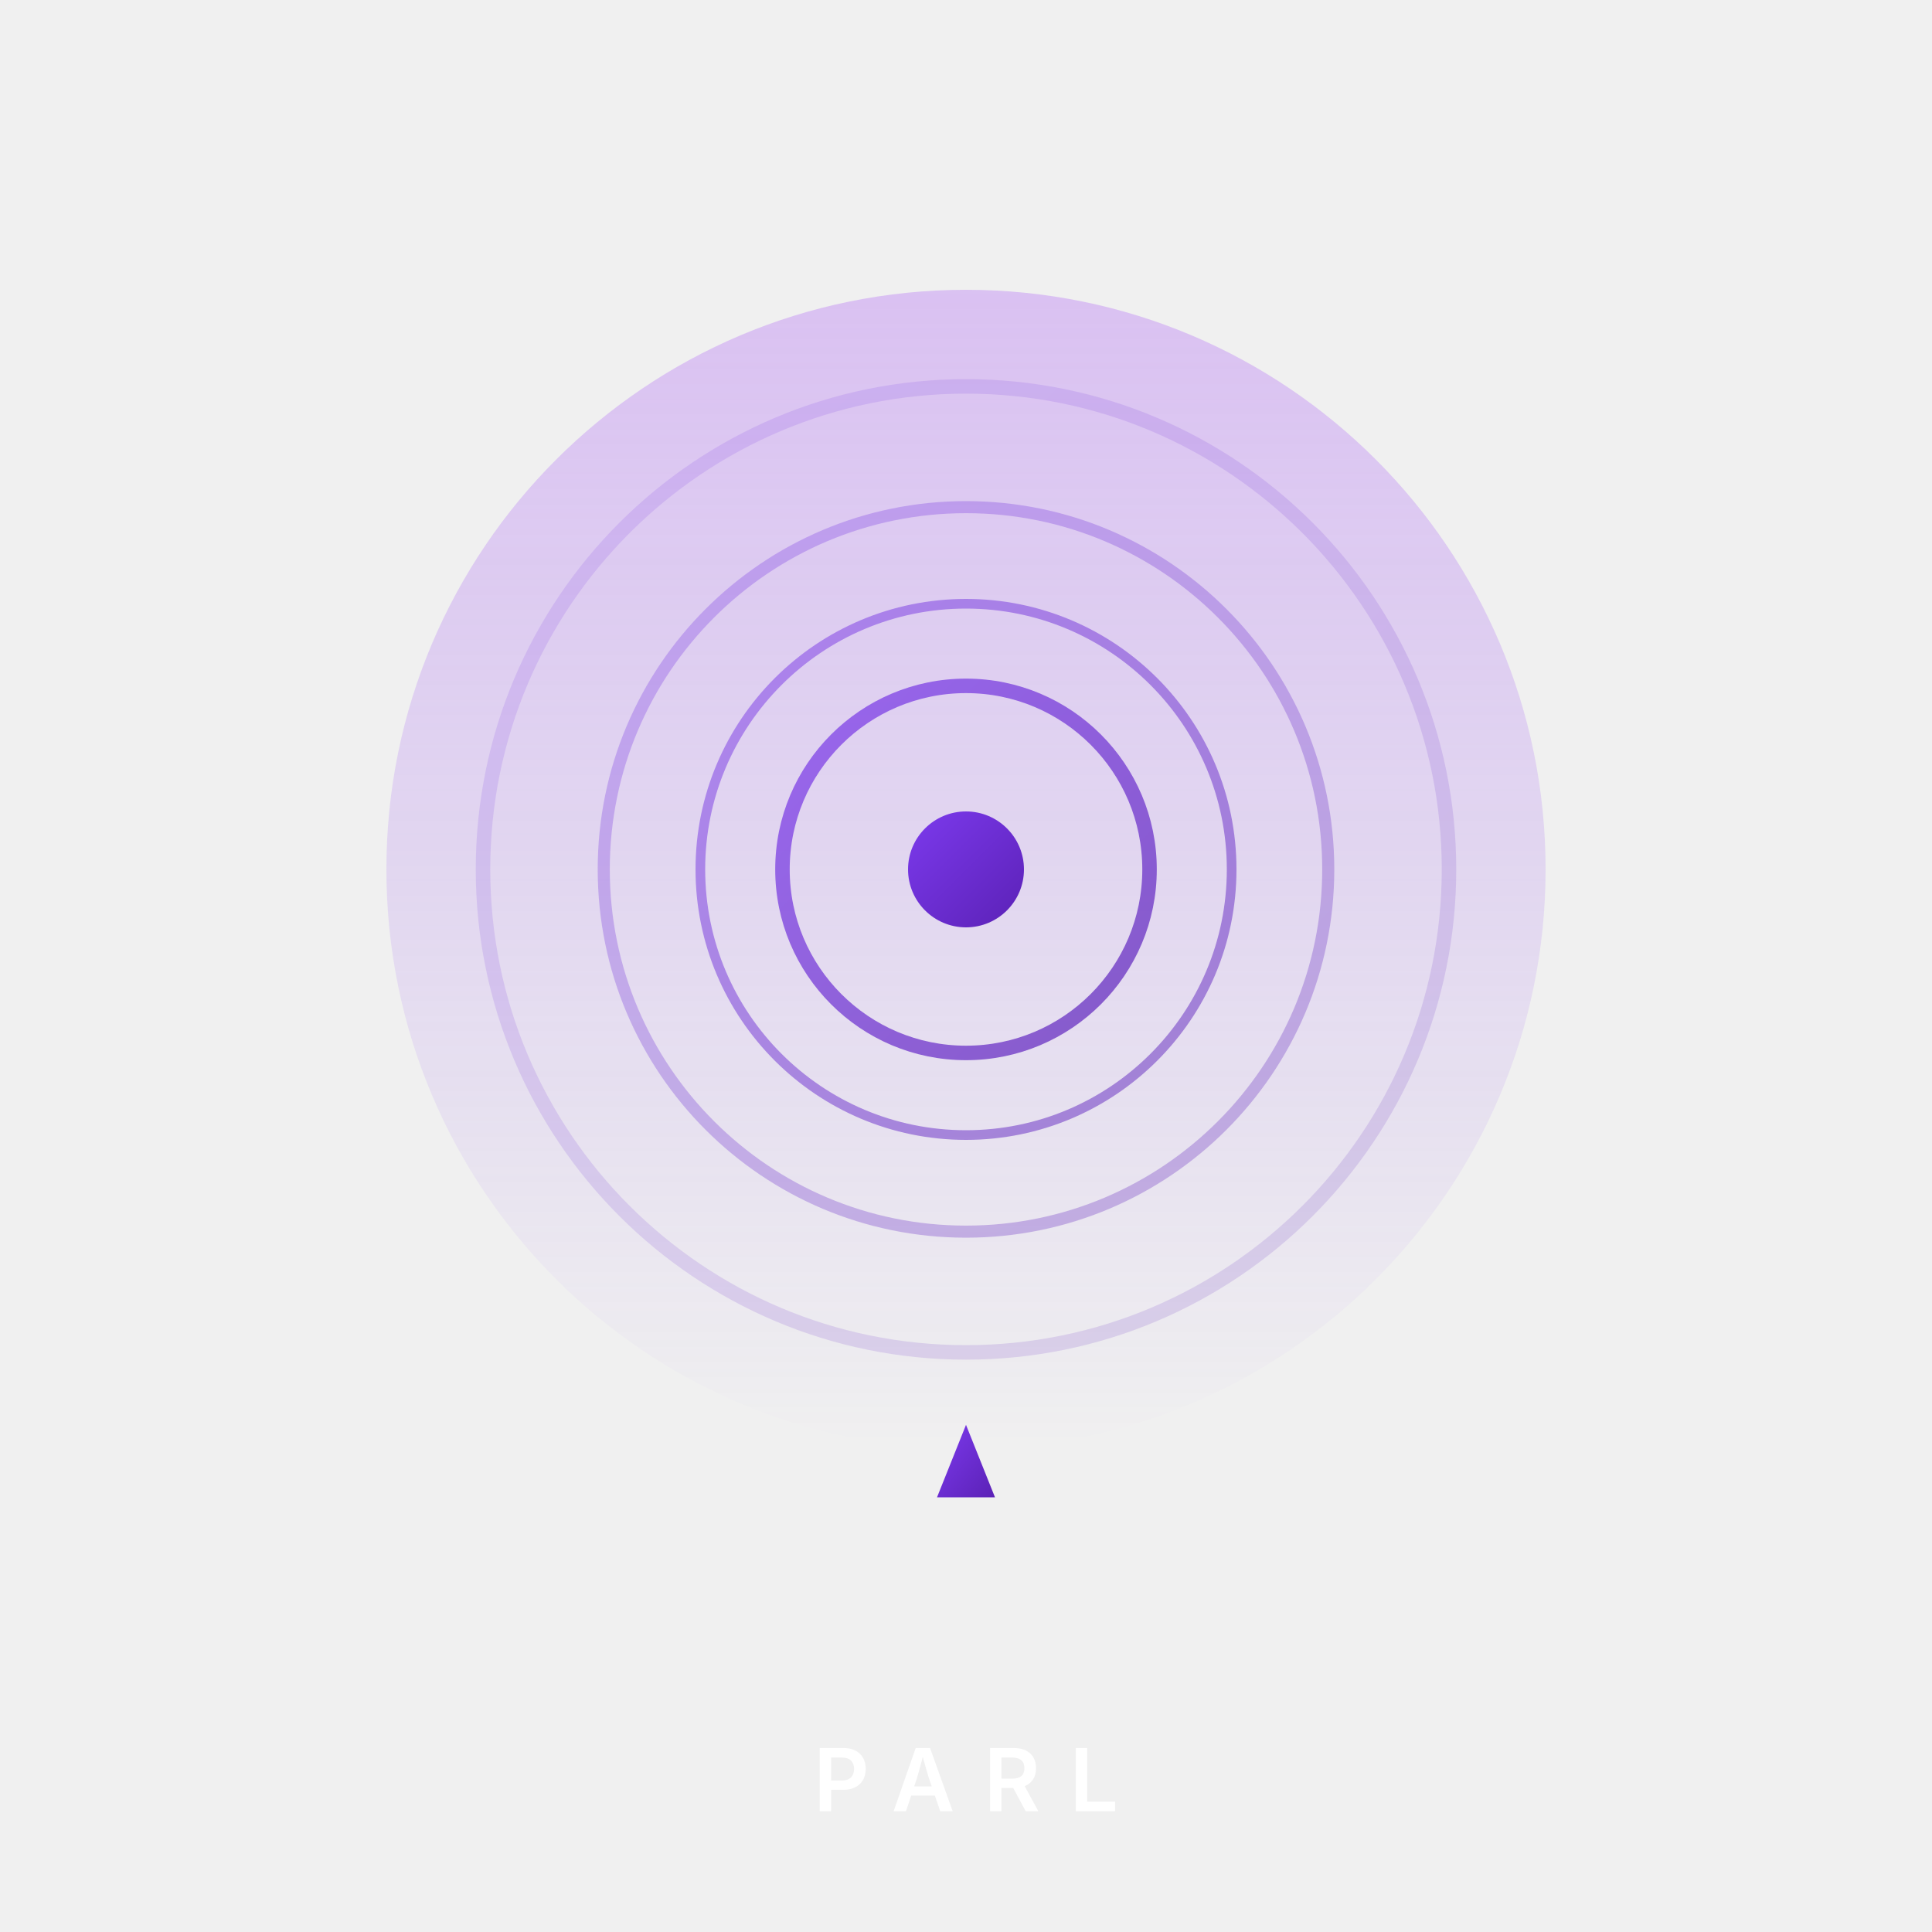
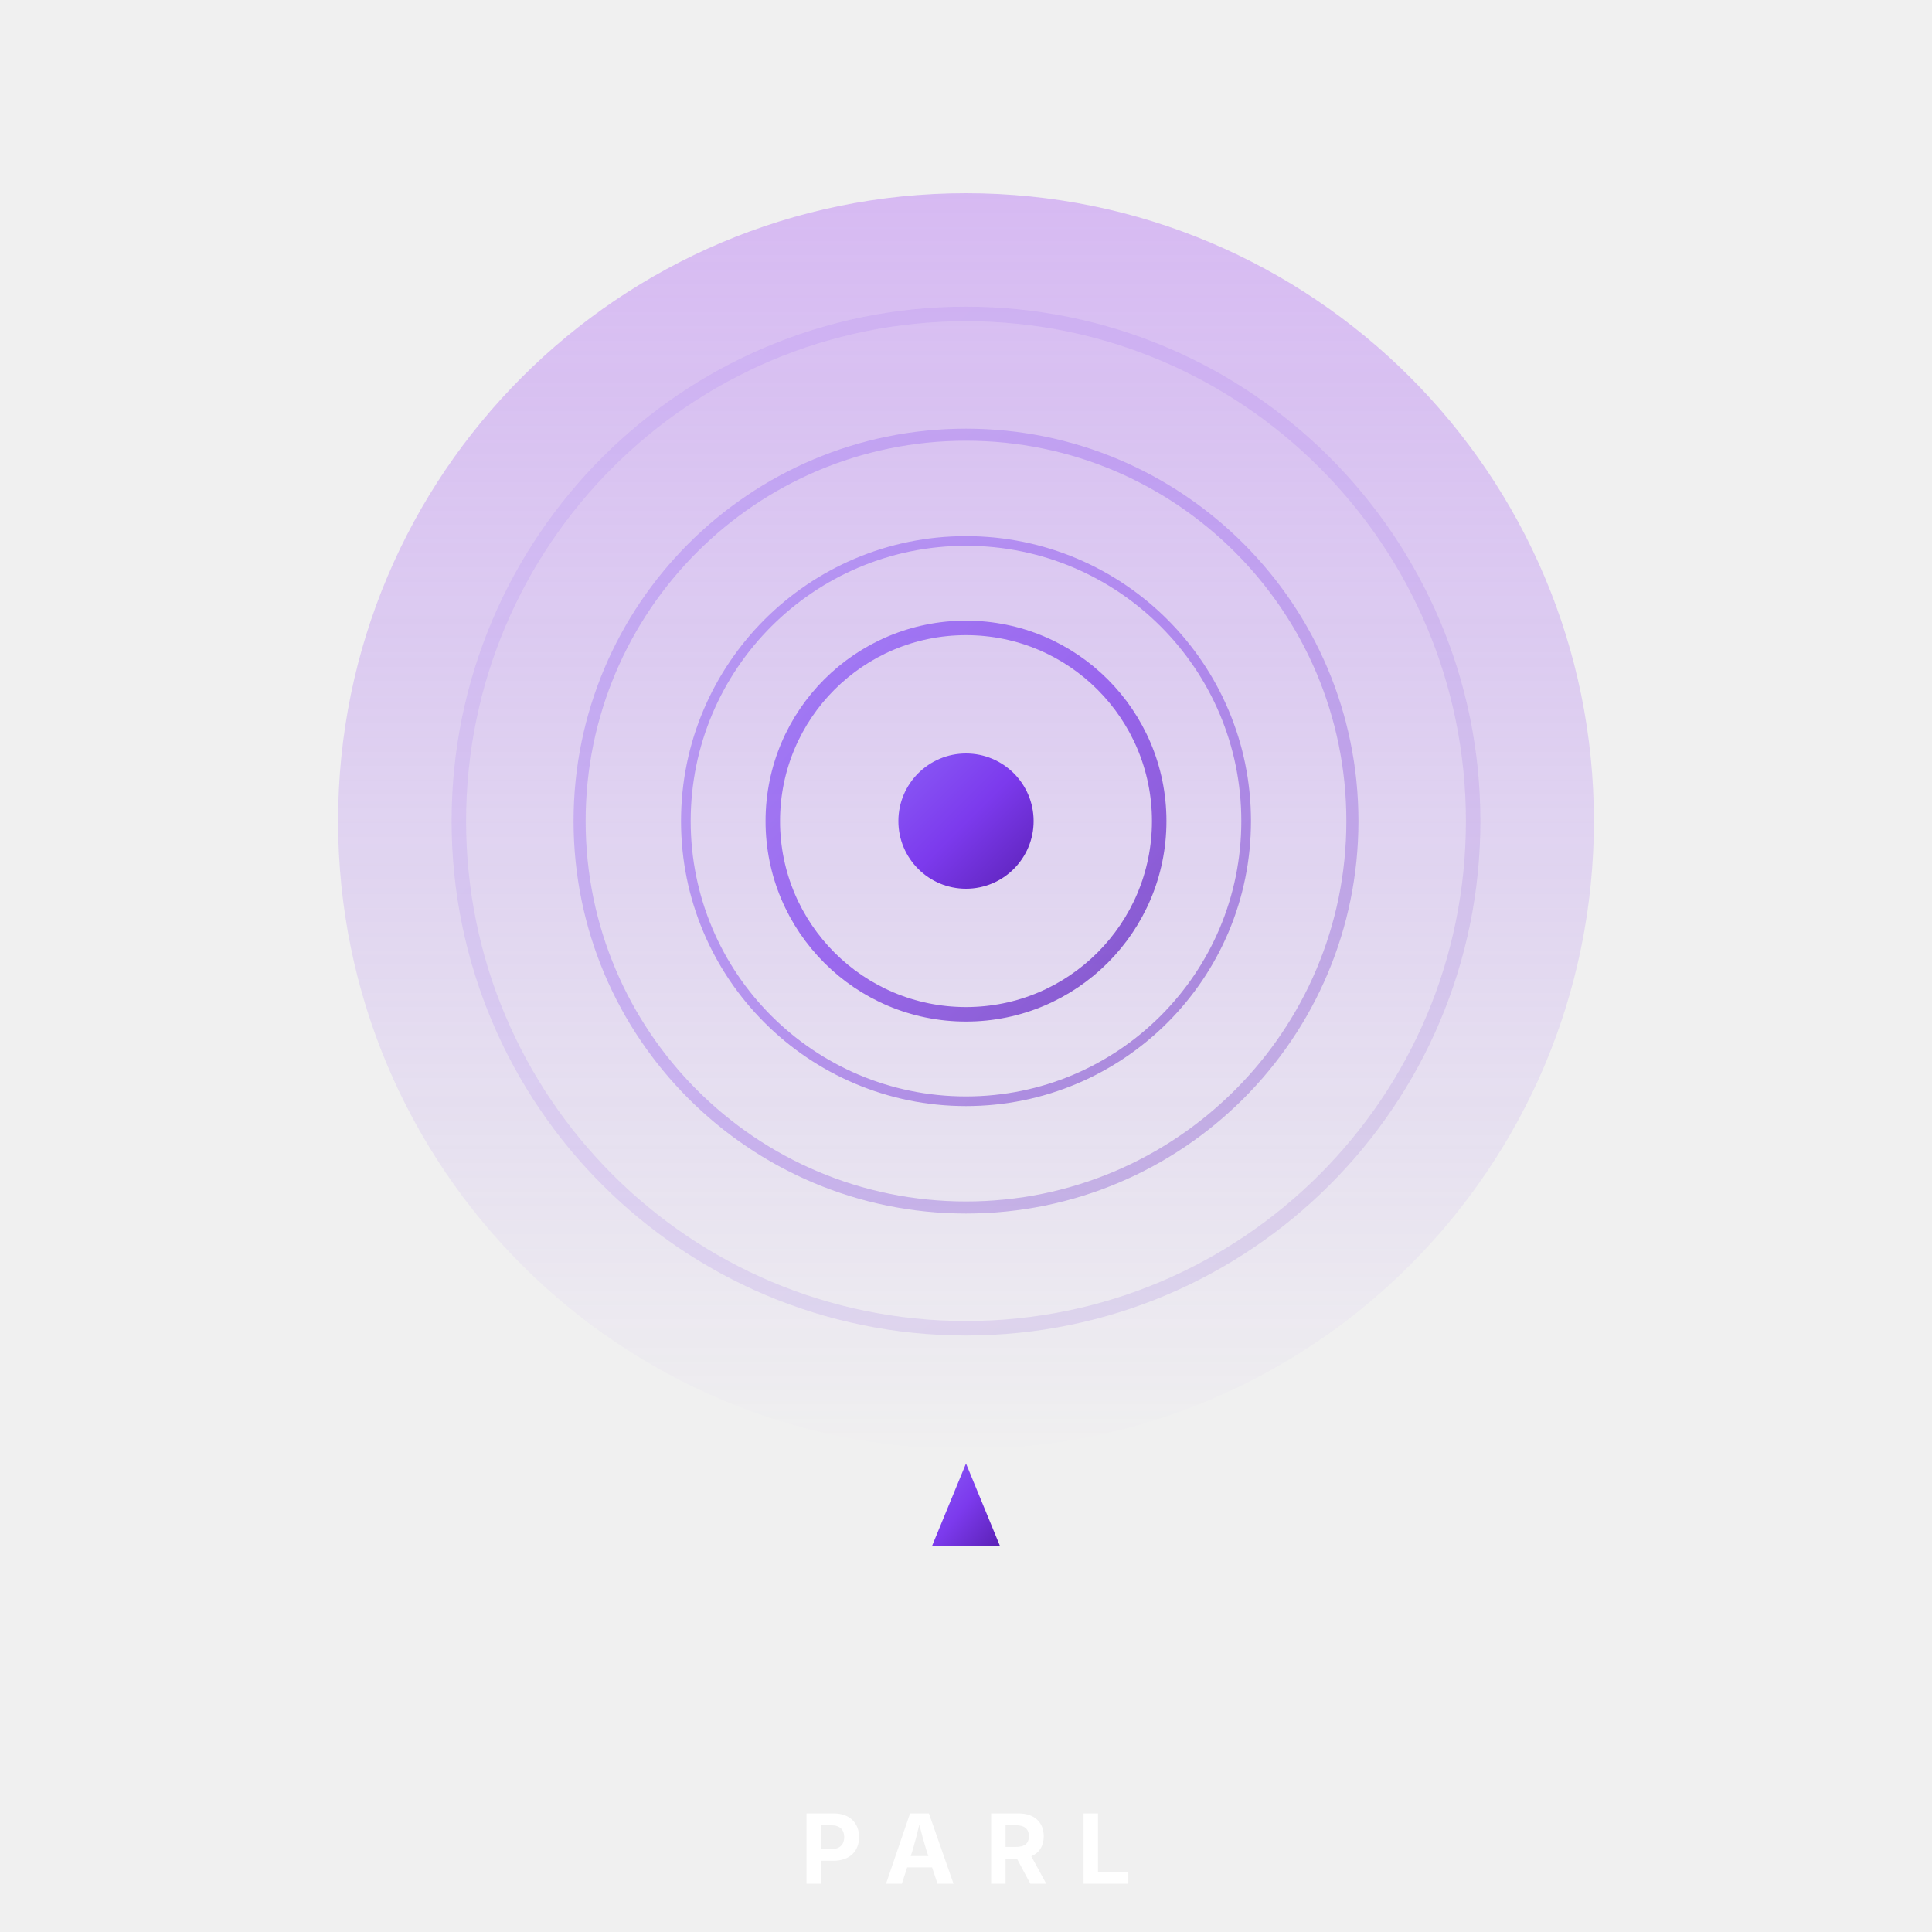
<svg xmlns="http://www.w3.org/2000/svg" viewBox="0 0 400 400" fill="none">
  <defs>
-     <linearGradient id="brand" x1="0" y1="0" x2="1" y2="1">
-       <stop offset="0%" stop-color="#7C3AED" />
+     <linearGradient id="brandG" x1="0" y1="0" x2="1" y2="1">
+       <stop offset="0%" stop-color="#8B5CF6" />
+       <stop offset="50%" stop-color="#7C3AED" />
      <stop offset="100%" stop-color="#5B21B6" />
    </linearGradient>
    <linearGradient id="glow" x1="0.5" y1="0" x2="0.5" y2="1">
-       <stop offset="0%" stop-color="#A855F7" stop-opacity="0.3" />
+       <stop offset="0%" stop-color="#A855F7" stop-opacity="0.35" />
      <stop offset="100%" stop-color="#7C3AED" stop-opacity="0" />
    </linearGradient>
  </defs>
-   <circle cx="200" cy="180" r="120" fill="url(#glow)" />
-   <circle cx="200" cy="180" r="100" stroke="url(#brand)" stroke-width="3" fill="none" opacity="0.15" />
-   <circle cx="200" cy="180" r="75" stroke="url(#brand)" stroke-width="2.5" fill="none" opacity="0.3" />
-   <circle cx="200" cy="180" r="55" stroke="url(#brand)" stroke-width="2" fill="none" opacity="0.5" />
-   <circle cx="200" cy="180" r="38" stroke="url(#brand)" stroke-width="3" fill="none" opacity="0.7" />
-   <circle cx="200" cy="180" r="12" fill="url(#brand)" />
-   <line x1="200" y1="360" x2="200" y2="310" stroke="url(#brand)" stroke-width="2.5" stroke-linecap="round" />
-   <polygon points="200,295 194,310 206,310" fill="url(#brand)" />
-   <line x1="186" y1="325" x2="214" y2="325" stroke="url(#brand)" stroke-width="2" stroke-linecap="round" />
-   <text x="200" y="375" font-family="system-ui,-apple-system,sans-serif" font-size="18" font-weight="600" letter-spacing="6" fill="white" text-anchor="middle">PARL</text>
+   <circle cx="200" cy="170" r="130" fill="url(#glow)" />
+   <circle cx="200" cy="170" r="105" stroke="url(#brandG)" stroke-width="3" fill="none" opacity="0.12" />
+   <circle cx="200" cy="170" r="80" stroke="url(#brandG)" stroke-width="2.5" fill="none" opacity="0.28" />
+   <circle cx="200" cy="170" r="58" stroke="url(#brandG)" stroke-width="2" fill="none" opacity="0.45" />
+   <circle cx="200" cy="170" r="40" stroke="url(#brandG)" stroke-width="3" fill="none" opacity="0.7" />
+   <circle cx="200" cy="170" r="14" fill="url(#brandG)" />
+   <line x1="200" y1="370" x2="200" y2="320" stroke="url(#brandG)" stroke-width="3" stroke-linecap="round" />
+   <polygon points="200,303 193,320 207,320" fill="url(#brandG)" />
+   <line x1="184" y1="338" x2="216" y2="338" stroke="url(#brandG)" stroke-width="2" stroke-linecap="round" />
+   <text x="200" y="390" font-family="system-ui, -apple-system, sans-serif" font-size="20" font-weight="650" letter-spacing="6" fill="white" text-anchor="middle">PARL</text>
</svg>
